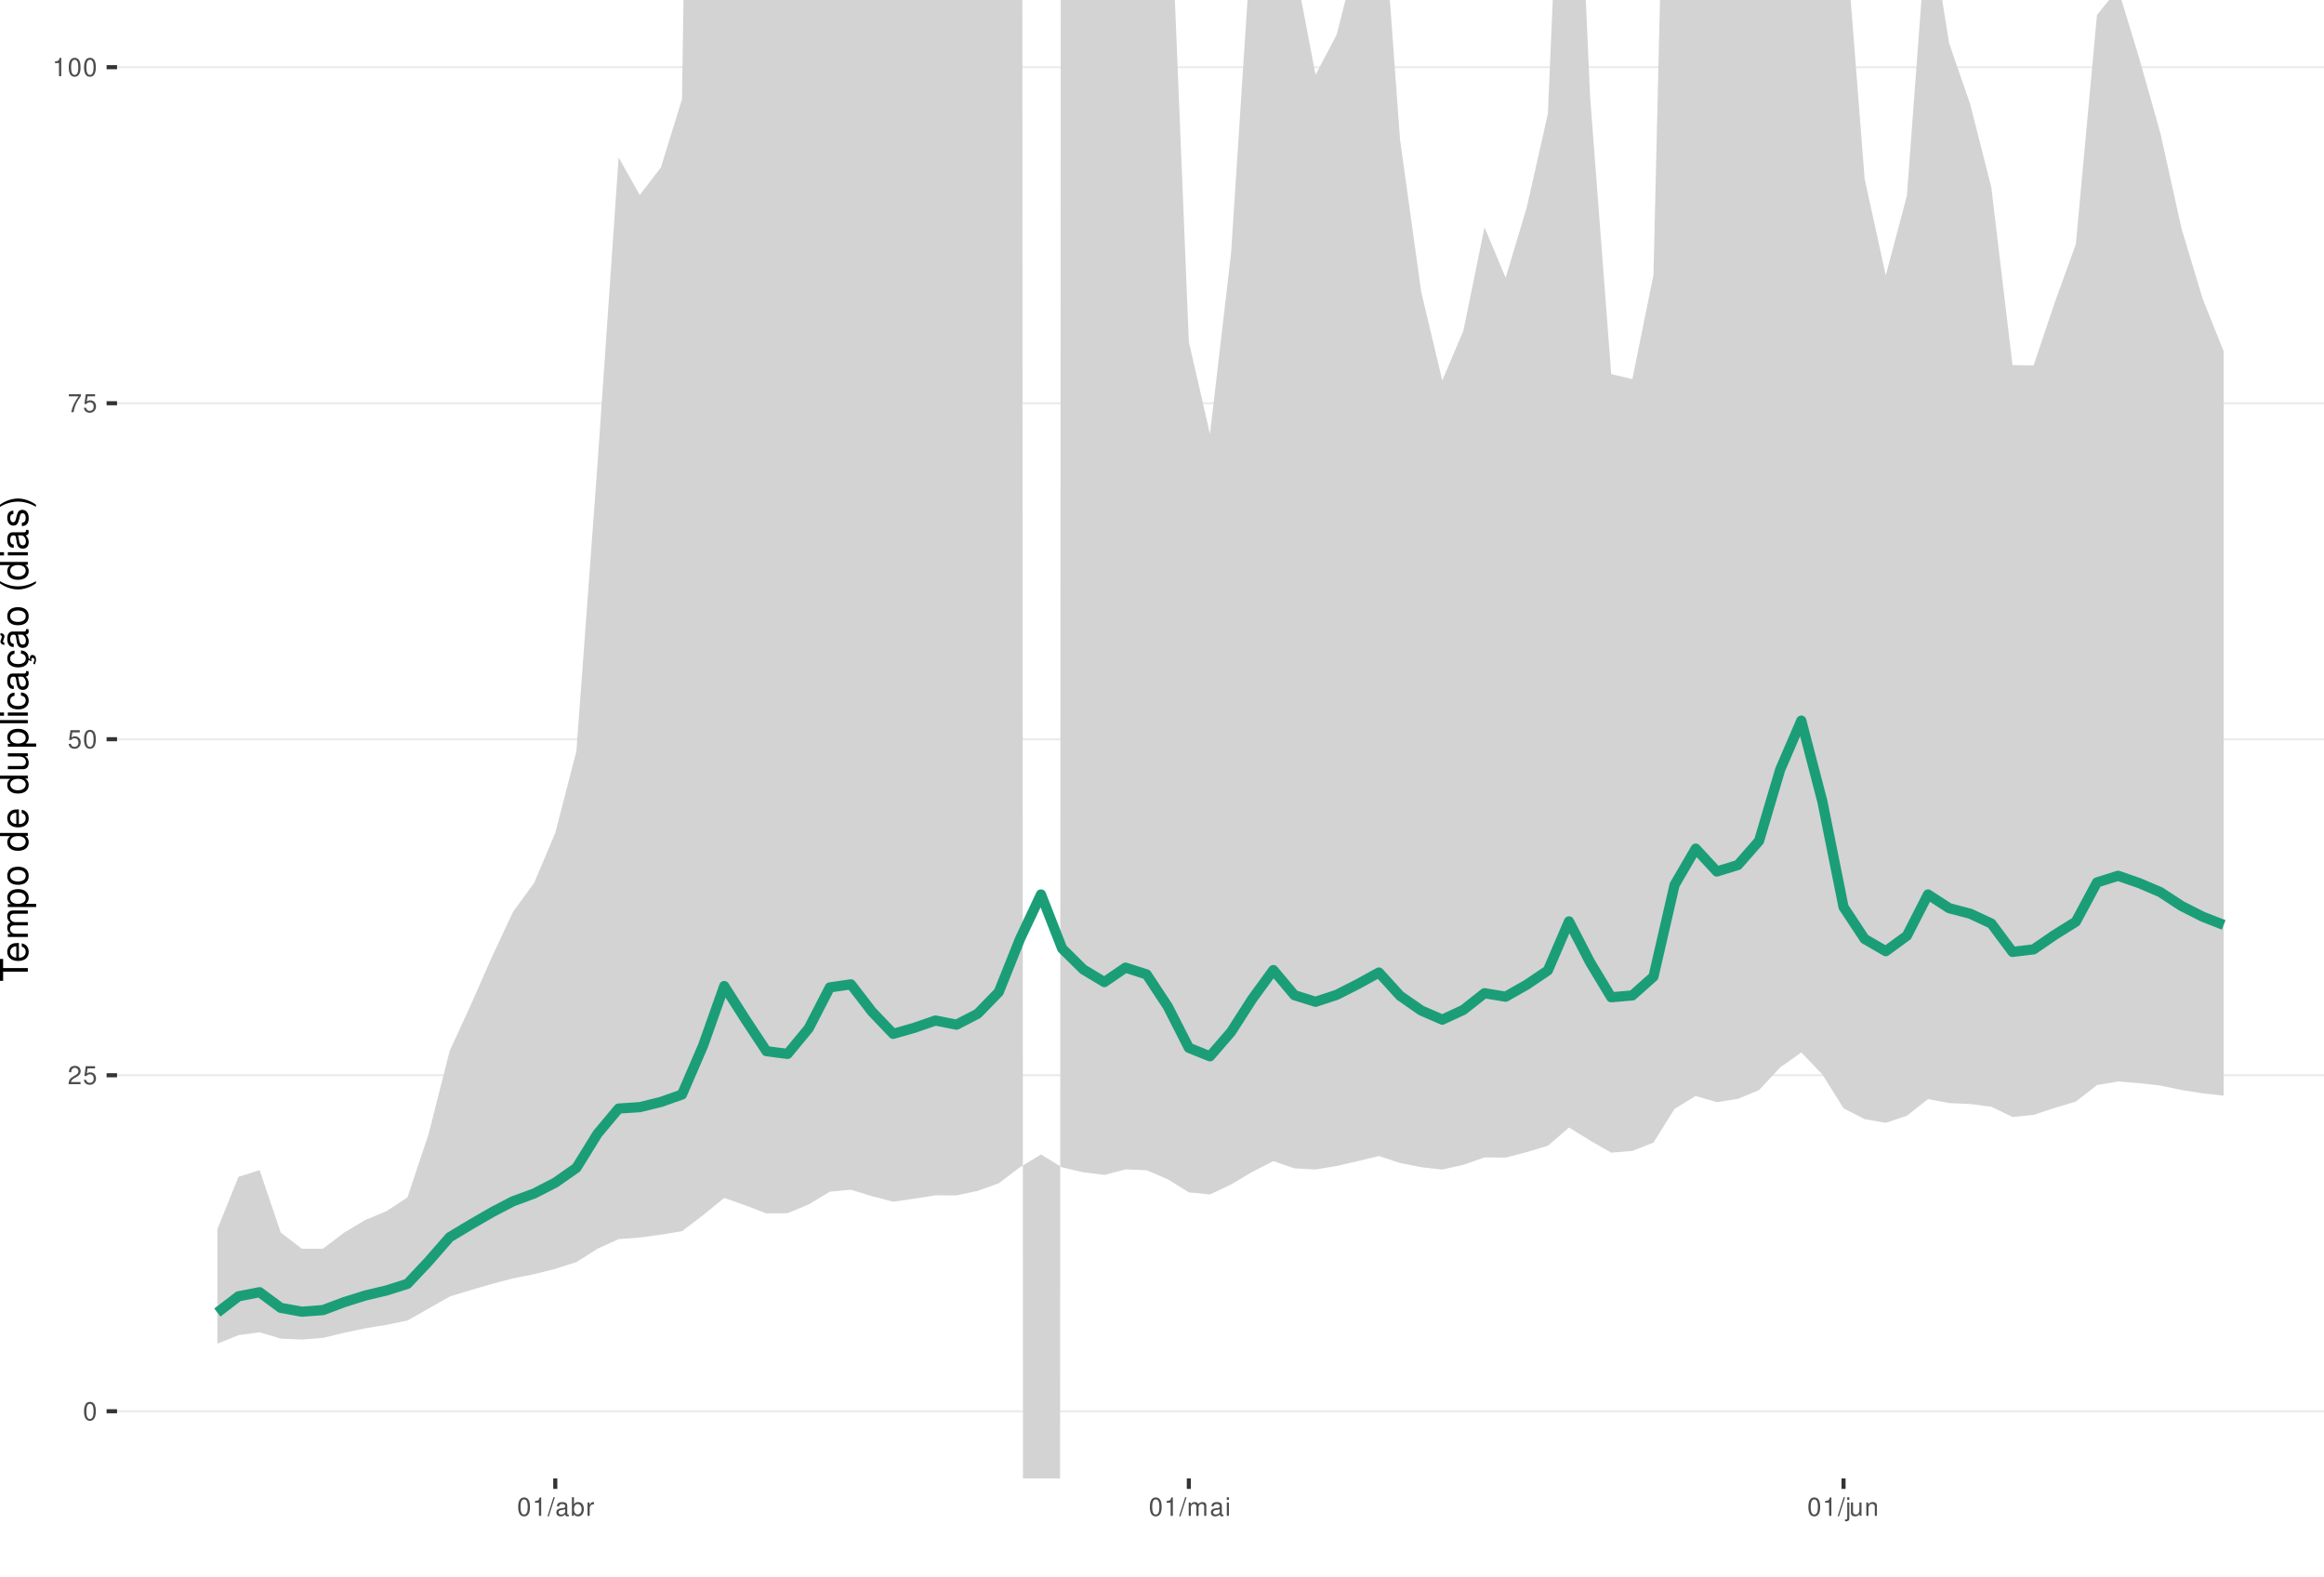
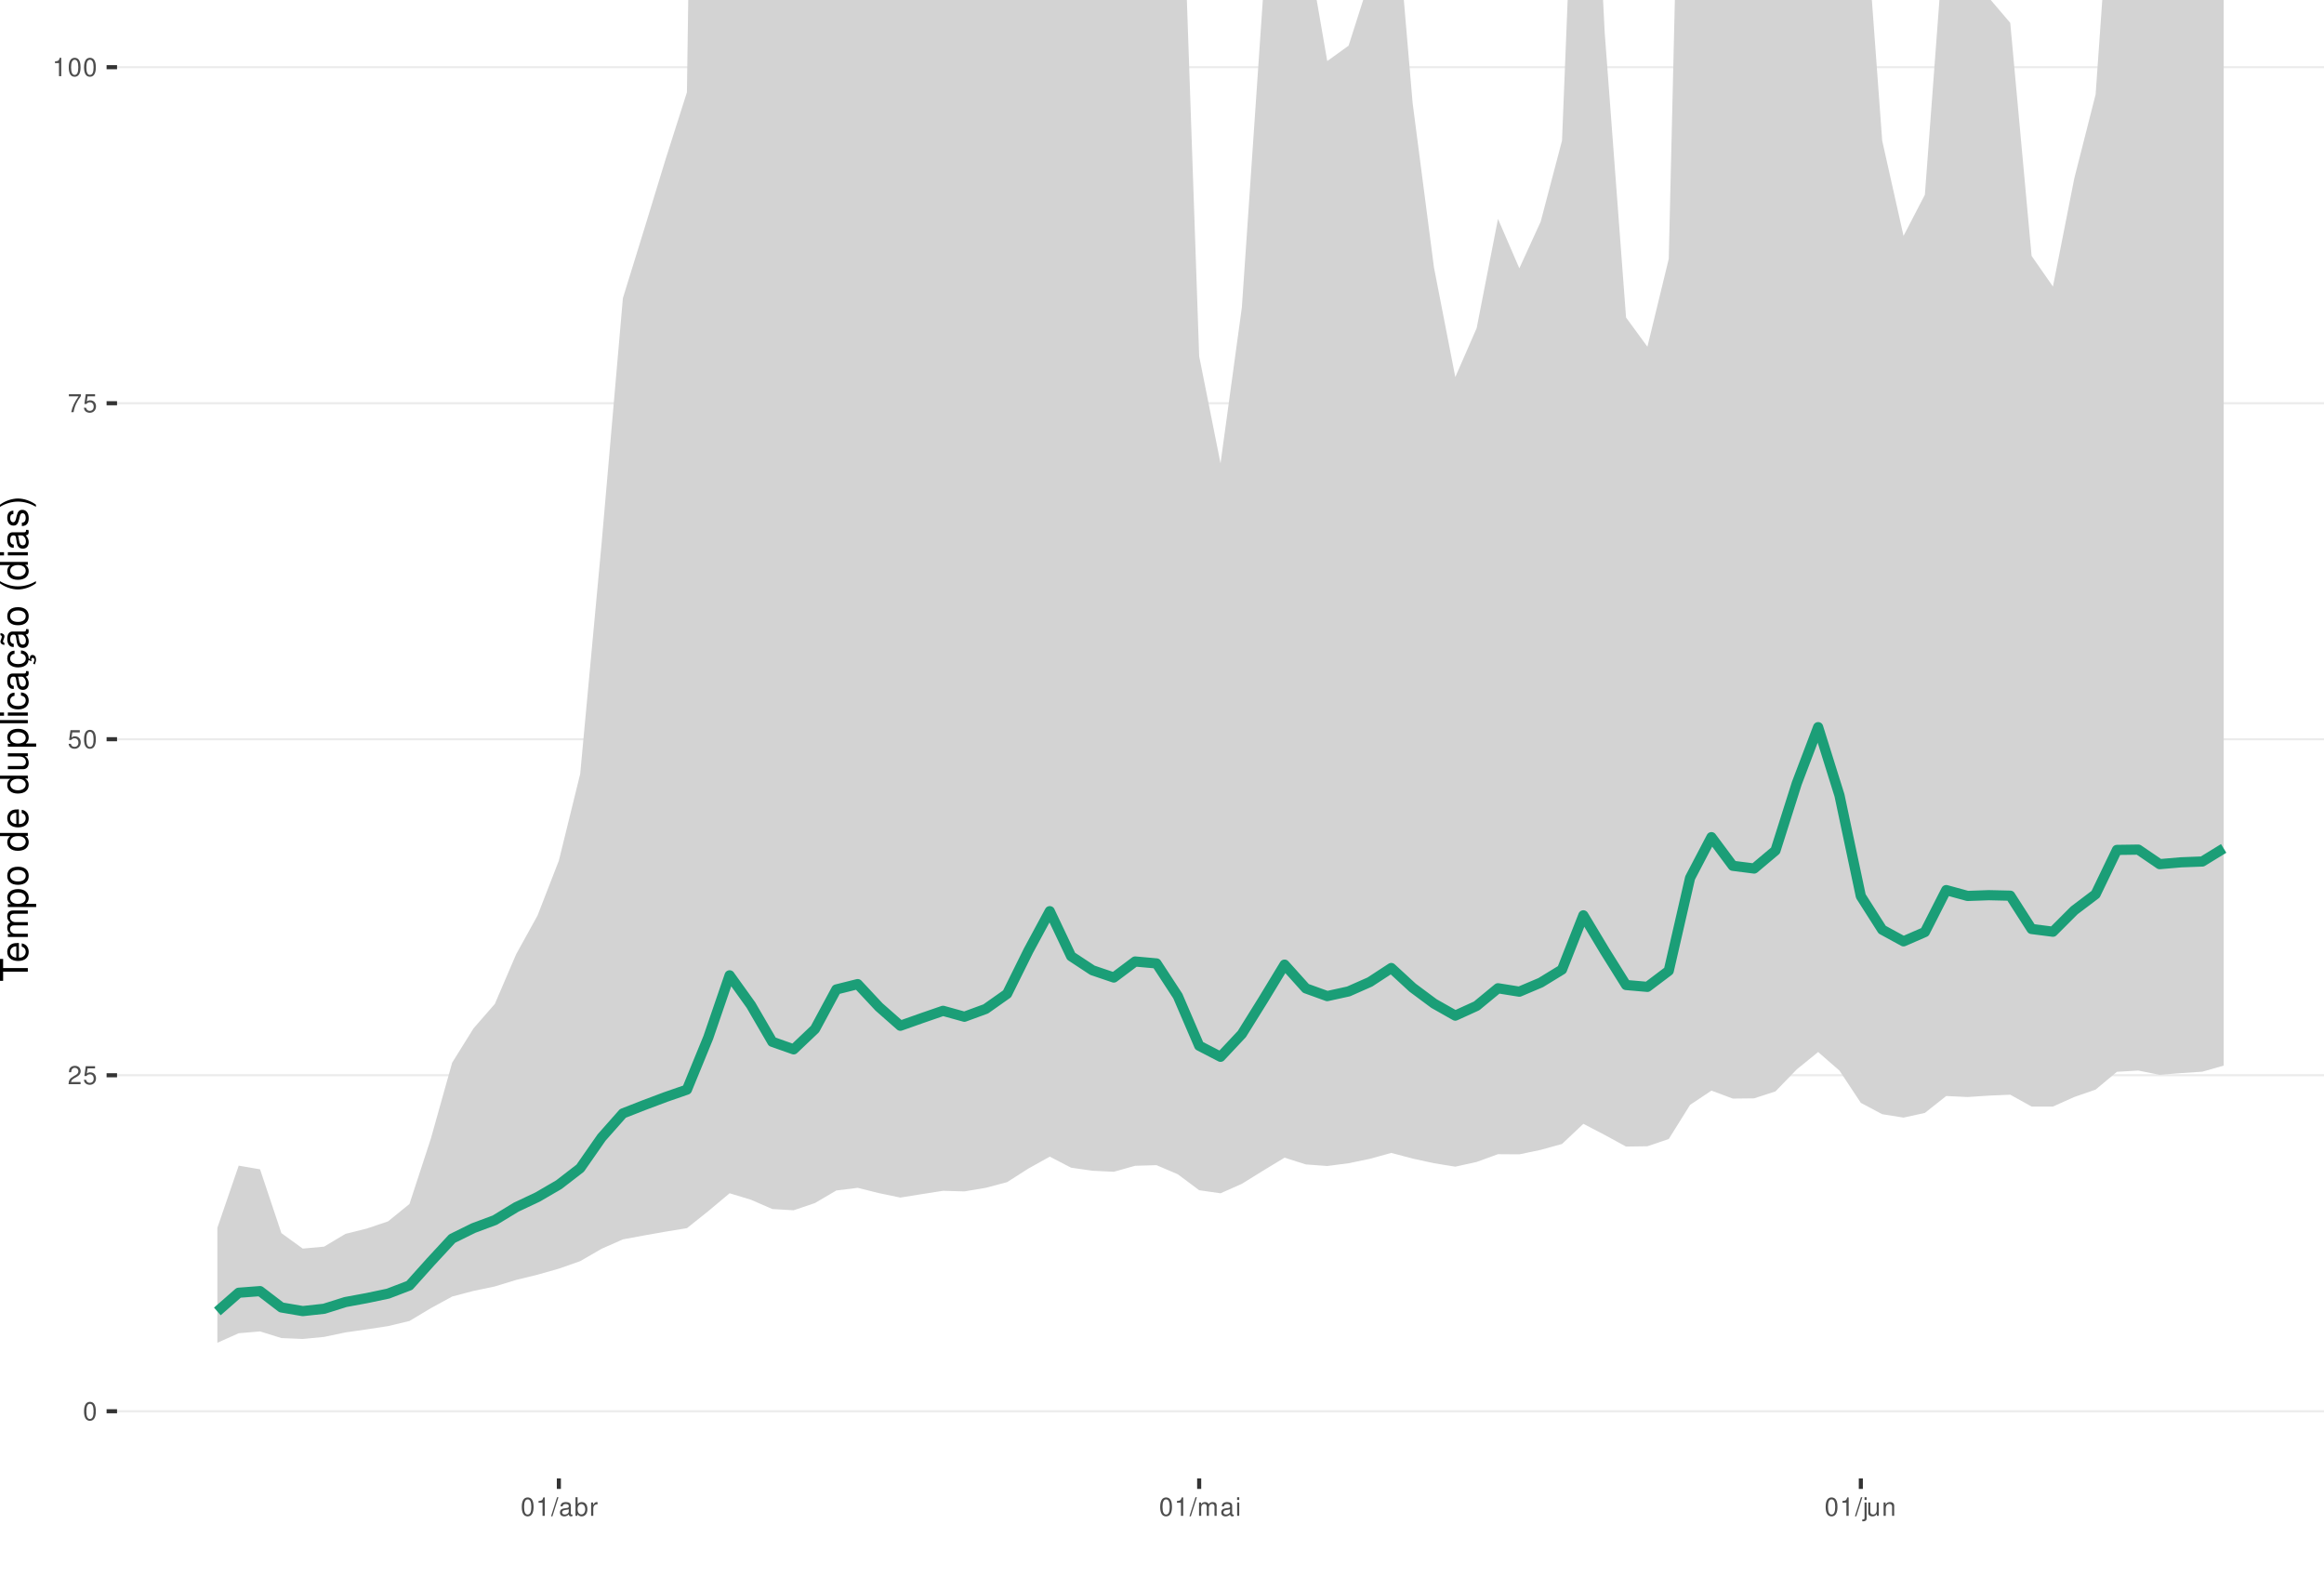
<svg xmlns="http://www.w3.org/2000/svg" xmlns:xlink="http://www.w3.org/1999/xlink" width="609pt" height="413pt" viewBox="0 0 609 413" version="1.1">
  <defs>
    <g>
      <symbol overflow="visible" id="glyph0-0">
        <path style="stroke:none;" d="" />
      </symbol>
      <symbol overflow="visible" id="glyph0-1">
        <path style="stroke:none;" d="M 1.828 -4.812 C 1.391 -4.812 0.984 -4.609 0.75 -4.281 C 0.438 -3.859 0.281 -3.219 0.281 -2.328 C 0.281 -0.703 0.812 0.156 1.828 0.156 C 2.828 0.156 3.375 -0.703 3.375 -2.297 C 3.375 -3.219 3.234 -3.844 2.922 -4.281 C 2.672 -4.625 2.281 -4.812 1.828 -4.812 Z M 1.828 -4.297 C 2.469 -4.297 2.781 -3.641 2.781 -2.344 C 2.781 -0.969 2.469 -0.328 1.812 -0.328 C 1.203 -0.328 0.891 -1 0.891 -2.328 C 0.891 -3.641 1.203 -4.297 1.828 -4.297 Z M 1.828 -4.297 " />
      </symbol>
      <symbol overflow="visible" id="glyph0-2">
        <path style="stroke:none;" d="M 3.375 -0.578 L 0.891 -0.578 C 0.938 -0.984 1.156 -1.234 1.734 -1.578 L 2.406 -1.953 C 3.062 -2.328 3.406 -2.812 3.406 -3.406 C 3.406 -3.812 3.234 -4.188 2.969 -4.438 C 2.688 -4.688 2.344 -4.812 1.891 -4.812 C 1.297 -4.812 0.844 -4.594 0.578 -4.188 C 0.422 -3.938 0.344 -3.641 0.328 -3.141 L 0.922 -3.141 C 0.938 -3.469 0.984 -3.672 1.062 -3.828 C 1.219 -4.125 1.516 -4.297 1.875 -4.297 C 2.406 -4.297 2.797 -3.906 2.797 -3.391 C 2.797 -3.016 2.578 -2.672 2.156 -2.438 L 1.547 -2.078 C 0.562 -1.516 0.281 -1.062 0.219 0 L 3.375 0 Z M 3.375 -0.578 " />
      </symbol>
      <symbol overflow="visible" id="glyph0-3">
        <path style="stroke:none;" d="M 3.172 -4.719 L 0.734 -4.719 L 0.375 -2.156 L 0.922 -2.156 C 1.188 -2.469 1.422 -2.594 1.797 -2.594 C 2.422 -2.594 2.812 -2.156 2.812 -1.453 C 2.812 -0.781 2.422 -0.359 1.781 -0.359 C 1.266 -0.359 0.953 -0.625 0.812 -1.156 L 0.234 -1.156 C 0.312 -0.766 0.375 -0.578 0.516 -0.406 C 0.781 -0.047 1.266 0.156 1.797 0.156 C 2.75 0.156 3.422 -0.547 3.422 -1.531 C 3.422 -2.469 2.797 -3.109 1.891 -3.109 C 1.562 -3.109 1.297 -3.016 1.016 -2.828 L 1.203 -4.141 L 3.172 -4.141 Z M 3.172 -4.719 " />
      </symbol>
      <symbol overflow="visible" id="glyph0-4">
        <path style="stroke:none;" d="M 3.469 -4.719 L 0.312 -4.719 L 0.312 -4.141 L 2.859 -4.141 C 1.734 -2.531 1.266 -1.547 0.922 0 L 1.547 0 C 1.797 -1.516 2.391 -2.812 3.469 -4.234 Z M 3.469 -4.719 " />
      </symbol>
      <symbol overflow="visible" id="glyph0-5">
        <path style="stroke:none;" d="M 1.719 -3.422 L 1.719 0 L 2.312 0 L 2.312 -4.812 L 1.922 -4.812 C 1.719 -4.078 1.578 -3.969 0.672 -3.859 L 0.672 -3.422 Z M 1.719 -3.422 " />
      </symbol>
      <symbol overflow="visible" id="glyph0-6">
        <path style="stroke:none;" d="M 1.531 -4.859 L -0.047 0.141 L 0.312 0.141 L 1.891 -4.859 Z M 1.531 -4.859 " />
      </symbol>
      <symbol overflow="visible" id="glyph0-7">
        <path style="stroke:none;" d="M 3.562 -0.328 C 3.5 -0.312 3.469 -0.312 3.438 -0.312 C 3.25 -0.312 3.141 -0.406 3.141 -0.578 L 3.141 -2.641 C 3.141 -3.25 2.688 -3.594 1.828 -3.594 C 1.312 -3.594 0.906 -3.438 0.672 -3.188 C 0.516 -3 0.453 -2.797 0.438 -2.453 L 0.984 -2.453 C 1.031 -2.875 1.297 -3.078 1.812 -3.078 C 2.312 -3.078 2.594 -2.891 2.594 -2.562 L 2.594 -2.406 C 2.578 -2.172 2.469 -2.078 2.016 -2.031 C 1.219 -1.922 1.109 -1.891 0.891 -1.812 C 0.484 -1.641 0.281 -1.328 0.281 -0.875 C 0.281 -0.25 0.719 0.156 1.422 0.156 C 1.859 0.156 2.219 0 2.609 -0.359 C 2.656 0 2.828 0.156 3.188 0.156 C 3.297 0.156 3.375 0.141 3.562 0.094 Z M 2.594 -1.094 C 2.594 -0.906 2.531 -0.797 2.375 -0.641 C 2.141 -0.438 1.875 -0.328 1.547 -0.328 C 1.109 -0.328 0.859 -0.547 0.859 -0.891 C 0.859 -1.266 1.094 -1.438 1.703 -1.531 C 2.297 -1.609 2.406 -1.641 2.594 -1.719 Z M 2.594 -1.094 " />
      </symbol>
      <symbol overflow="visible" id="glyph0-8">
        <path style="stroke:none;" d="M 0.359 -4.859 L 0.359 0 L 0.859 0 L 0.859 -0.453 C 1.125 -0.047 1.484 0.156 1.969 0.156 C 2.875 0.156 3.484 -0.594 3.484 -1.75 C 3.484 -2.891 2.922 -3.594 1.984 -3.594 C 1.516 -3.594 1.172 -3.406 0.906 -3.016 L 0.906 -4.859 Z M 1.891 -3.062 C 2.5 -3.062 2.906 -2.531 2.906 -1.703 C 2.906 -0.906 2.484 -0.359 1.891 -0.359 C 1.297 -0.359 0.906 -0.906 0.906 -1.719 C 0.906 -2.531 1.297 -3.062 1.891 -3.062 Z M 1.891 -3.062 " />
      </symbol>
      <symbol overflow="visible" id="glyph0-9">
        <path style="stroke:none;" d="M 0.453 -3.484 L 0.453 0 L 1.016 0 L 1.016 -1.812 C 1.031 -2.656 1.375 -3.016 2.141 -3 L 2.141 -3.562 C 2.047 -3.578 1.984 -3.594 1.922 -3.594 C 1.562 -3.594 1.297 -3.375 0.969 -2.859 L 0.969 -3.484 Z M 0.453 -3.484 " />
      </symbol>
      <symbol overflow="visible" id="glyph0-10">
        <path style="stroke:none;" d="M 0.469 -3.484 L 0.469 0 L 1.031 0 L 1.031 -2.188 C 1.031 -2.703 1.391 -3.109 1.844 -3.109 C 2.25 -3.109 2.484 -2.844 2.484 -2.406 L 2.484 0 L 3.047 0 L 3.047 -2.188 C 3.047 -2.703 3.422 -3.109 3.875 -3.109 C 4.266 -3.109 4.516 -2.844 4.516 -2.406 L 4.516 0 L 5.078 0 L 5.078 -2.609 C 5.078 -3.234 4.719 -3.594 4.062 -3.594 C 3.594 -3.594 3.312 -3.453 2.984 -3.062 C 2.781 -3.422 2.5 -3.594 2.047 -3.594 C 1.578 -3.594 1.266 -3.422 0.984 -3 L 0.984 -3.484 Z M 0.469 -3.484 " />
      </symbol>
      <symbol overflow="visible" id="glyph0-11">
        <path style="stroke:none;" d="M 1 -3.484 L 0.453 -3.484 L 0.453 0 L 1 0 Z M 1 -4.859 L 0.438 -4.859 L 0.438 -4.156 L 1 -4.156 Z M 1 -4.859 " />
      </symbol>
      <symbol overflow="visible" id="glyph0-12">
        <path style="stroke:none;" d="M 0.469 -3.484 L 0.469 0.5 C 0.469 0.859 0.359 0.969 0.016 0.969 C -0.031 0.969 -0.047 0.969 -0.125 0.953 L -0.125 1.438 C -0.047 1.438 -0.016 1.453 0.062 1.453 C 0.688 1.453 1.016 1.203 1.016 0.719 L 1.016 -3.484 Z M 1.016 -4.859 L 0.469 -4.859 L 0.469 -4.156 L 1.016 -4.156 Z M 1.016 -4.859 " />
      </symbol>
      <symbol overflow="visible" id="glyph0-13">
        <path style="stroke:none;" d="M 3.203 0 L 3.203 -3.484 L 2.656 -3.484 L 2.656 -1.516 C 2.656 -0.797 2.281 -0.328 1.703 -0.328 C 1.266 -0.328 0.984 -0.594 0.984 -1.016 L 0.984 -3.484 L 0.438 -3.484 L 0.438 -0.797 C 0.438 -0.219 0.859 0.156 1.547 0.156 C 2.062 0.156 2.391 -0.031 2.703 -0.484 L 2.703 0 Z M 3.203 0 " />
      </symbol>
      <symbol overflow="visible" id="glyph0-14">
        <path style="stroke:none;" d="M 0.469 -3.484 L 0.469 0 L 1.031 0 L 1.031 -1.922 C 1.031 -2.641 1.391 -3.109 1.969 -3.109 C 2.406 -3.109 2.688 -2.828 2.688 -2.422 L 2.688 0 L 3.234 0 L 3.234 -2.641 C 3.234 -3.219 2.812 -3.594 2.141 -3.594 C 1.625 -3.594 1.281 -3.391 0.984 -2.906 L 0.984 -3.484 Z M 0.469 -3.484 " />
      </symbol>
      <symbol overflow="visible" id="glyph1-0">
        <path style="stroke:none;" d="" />
      </symbol>
      <symbol overflow="visible" id="glyph1-1">
        <path style="stroke:none;" d="M -6.469 -3.547 L -6.469 -5.938 L -7.297 -5.938 L -7.297 -0.203 L -6.469 -0.203 L -6.469 -2.609 L 0 -2.609 L 0 -3.547 Z M -6.469 -3.547 " />
      </symbol>
      <symbol overflow="visible" id="glyph1-2">
        <path style="stroke:none;" d="M -2.344 -5.125 C -3.141 -5.125 -3.625 -5.062 -4.016 -4.922 C -4.875 -4.578 -5.391 -3.781 -5.391 -2.797 C -5.391 -1.344 -4.281 -0.406 -2.547 -0.406 C -0.812 -0.406 0.234 -1.297 0.234 -2.781 C 0.234 -3.984 -0.453 -4.812 -1.594 -5.016 L -1.594 -4.188 C -0.906 -3.953 -0.547 -3.484 -0.547 -2.812 C -0.547 -2.281 -0.781 -1.828 -1.219 -1.547 C -1.516 -1.344 -1.812 -1.281 -2.344 -1.266 Z M -3.016 -1.297 C -3.984 -1.359 -4.625 -1.953 -4.625 -2.797 C -4.625 -3.641 -3.953 -4.234 -3.016 -4.234 Z M -3.016 -1.297 " />
      </symbol>
      <symbol overflow="visible" id="glyph1-3">
        <path style="stroke:none;" d="M -5.234 -0.703 L 0 -0.703 L 0 -1.547 L -3.297 -1.547 C -4.047 -1.547 -4.656 -2.094 -4.656 -2.766 C -4.656 -3.391 -4.281 -3.734 -3.609 -3.734 L 0 -3.734 L 0 -4.578 L -3.297 -4.578 C -4.047 -4.578 -4.656 -5.125 -4.656 -5.812 C -4.656 -6.422 -4.266 -6.781 -3.609 -6.781 L 0 -6.781 L 0 -7.625 L -3.938 -7.625 C -4.875 -7.625 -5.391 -7.078 -5.391 -6.094 C -5.391 -5.406 -5.188 -4.984 -4.594 -4.484 C -5.156 -4.188 -5.391 -3.766 -5.391 -3.078 C -5.391 -2.375 -5.125 -1.906 -4.5 -1.469 L -5.234 -1.469 Z M -5.234 -0.703 " />
      </symbol>
      <symbol overflow="visible" id="glyph1-4">
        <path style="stroke:none;" d="M 2.188 -0.547 L 2.188 -1.375 L -0.547 -1.375 C -0.016 -1.812 0.234 -2.312 0.234 -2.984 C 0.234 -4.344 -0.859 -5.234 -2.531 -5.234 C -4.297 -5.234 -5.391 -4.375 -5.391 -2.984 C -5.391 -2.266 -5.062 -1.703 -4.453 -1.312 L -5.234 -1.312 L -5.234 -0.547 Z M -4.609 -2.844 C -4.609 -3.766 -3.797 -4.359 -2.547 -4.359 C -1.359 -4.359 -0.547 -3.75 -0.547 -2.844 C -0.547 -1.953 -1.344 -1.375 -2.578 -1.375 C -3.812 -1.375 -4.609 -1.953 -4.609 -2.844 Z M -4.609 -2.844 " />
      </symbol>
      <symbol overflow="visible" id="glyph1-5">
        <path style="stroke:none;" d="M -5.391 -2.719 C -5.391 -1.234 -4.344 -0.359 -2.578 -0.359 C -0.812 -0.359 0.234 -1.234 0.234 -2.734 C 0.234 -4.203 -0.812 -5.094 -2.547 -5.094 C -4.359 -5.094 -5.391 -4.234 -5.391 -2.719 Z M -4.625 -2.734 C -4.625 -3.672 -3.844 -4.234 -2.547 -4.234 C -1.312 -4.234 -0.547 -3.656 -0.547 -2.734 C -0.547 -1.797 -1.312 -1.234 -2.578 -1.234 C -3.844 -1.234 -4.625 -1.797 -4.625 -2.734 Z M -4.625 -2.734 " />
      </symbol>
      <symbol overflow="visible" id="glyph1-6">
        <path style="stroke:none;" d="" />
      </symbol>
      <symbol overflow="visible" id="glyph1-7">
        <path style="stroke:none;" d="M -7.297 -4.953 L -7.297 -4.125 L -4.578 -4.125 C -5.109 -3.766 -5.391 -3.203 -5.391 -2.516 C -5.391 -1.156 -4.297 -0.266 -2.625 -0.266 C -0.859 -0.266 0.234 -1.125 0.234 -2.547 C 0.234 -3.266 -0.047 -3.766 -0.688 -4.203 L 0 -4.203 L 0 -4.953 Z M -4.609 -2.656 C -4.609 -3.547 -3.812 -4.125 -2.562 -4.125 C -1.344 -4.125 -0.547 -3.547 -0.547 -2.656 C -0.547 -1.734 -1.359 -1.125 -2.578 -1.125 C -3.797 -1.125 -4.609 -1.734 -4.609 -2.656 Z M -4.609 -2.656 " />
      </symbol>
      <symbol overflow="visible" id="glyph1-8">
        <path style="stroke:none;" d="M 0 -4.812 L -5.234 -4.812 L -5.234 -3.984 L -2.266 -3.984 C -1.203 -3.984 -0.5 -3.438 -0.5 -2.562 C -0.5 -1.906 -0.906 -1.484 -1.531 -1.484 L -5.234 -1.484 L -5.234 -0.656 L -1.203 -0.656 C -0.328 -0.656 0.234 -1.297 0.234 -2.312 C 0.234 -3.094 -0.047 -3.578 -0.734 -4.062 L 0 -4.062 Z M 0 -4.812 " />
      </symbol>
      <symbol overflow="visible" id="glyph1-9">
        <path style="stroke:none;" d="M -7.297 -1.516 L -7.297 -0.688 L 0 -0.688 L 0 -1.516 Z M -7.297 -1.516 " />
      </symbol>
      <symbol overflow="visible" id="glyph1-10">
        <path style="stroke:none;" d="M -5.234 -1.5 L -5.234 -0.672 L 0 -0.672 L 0 -1.5 Z M -7.297 -1.5 L -7.297 -0.656 L -6.234 -0.656 L -6.234 -1.5 Z M -7.297 -1.5 " />
      </symbol>
      <symbol overflow="visible" id="glyph1-11">
        <path style="stroke:none;" d="M -3.484 -4.703 C -3.984 -4.672 -4.312 -4.562 -4.609 -4.359 C -5.094 -4 -5.391 -3.375 -5.391 -2.641 C -5.391 -1.219 -4.266 -0.312 -2.531 -0.312 C -0.844 -0.312 0.234 -1.203 0.234 -2.625 C 0.234 -3.875 -0.516 -4.672 -1.797 -4.766 L -1.797 -3.938 C -0.953 -3.797 -0.547 -3.359 -0.547 -2.656 C -0.547 -1.734 -1.297 -1.188 -2.531 -1.188 C -3.844 -1.188 -4.625 -1.719 -4.625 -2.625 C -4.625 -3.328 -4.203 -3.766 -3.484 -3.875 Z M -3.484 -4.703 " />
      </symbol>
      <symbol overflow="visible" id="glyph1-12">
        <path style="stroke:none;" d="M -0.484 -5.344 C -0.469 -5.266 -0.469 -5.219 -0.469 -5.172 C -0.469 -4.875 -0.625 -4.719 -0.875 -4.719 L -3.953 -4.719 C -4.891 -4.719 -5.391 -4.047 -5.391 -2.75 C -5.391 -1.984 -5.172 -1.375 -4.781 -1.016 C -4.516 -0.766 -4.203 -0.672 -3.688 -0.656 L -3.688 -1.484 C -4.328 -1.562 -4.625 -1.938 -4.625 -2.719 C -4.625 -3.484 -4.344 -3.891 -3.844 -3.891 L -3.625 -3.891 C -3.266 -3.875 -3.125 -3.703 -3.047 -3.016 C -2.891 -1.844 -2.844 -1.656 -2.719 -1.344 C -2.453 -0.734 -2 -0.422 -1.312 -0.422 C -0.375 -0.422 0.234 -1.078 0.234 -2.141 C 0.234 -2.797 0 -3.328 -0.547 -3.922 C 0 -3.984 0.234 -4.234 0.234 -4.781 C 0.234 -4.953 0.203 -5.062 0.141 -5.344 Z M -1.656 -3.891 C -1.375 -3.891 -1.203 -3.812 -0.969 -3.562 C -0.656 -3.219 -0.5 -2.812 -0.5 -2.312 C -0.5 -1.672 -0.812 -1.297 -1.344 -1.297 C -1.891 -1.297 -2.172 -1.656 -2.297 -2.547 C -2.422 -3.438 -2.453 -3.609 -2.594 -3.891 Z M -1.656 -3.891 " />
      </symbol>
      <symbol overflow="visible" id="glyph1-13">
        <path style="stroke:none;" d="M 0.234 -2.641 C 0.234 -3.875 -0.547 -4.703 -1.797 -4.766 L -1.797 -3.938 C -0.953 -3.797 -0.531 -3.359 -0.531 -2.656 C -0.531 -1.734 -1.281 -1.188 -2.516 -1.188 C -3.844 -1.188 -4.625 -1.719 -4.625 -2.625 C -4.625 -3.328 -4.203 -3.766 -3.484 -3.875 L -3.484 -4.703 C -3.984 -4.672 -4.312 -4.562 -4.609 -4.359 C -5.094 -4 -5.391 -3.375 -5.391 -2.641 C -5.391 -1.219 -4.266 -0.312 -2.531 -0.312 C -1.469 -0.312 -0.625 -0.672 -0.156 -1.312 C 0.047 -1.594 0.125 -1.812 0.203 -2.25 L 0.922 -1.938 L 0.984 -2.062 C 0.938 -2.188 0.906 -2.25 0.906 -2.375 C 0.906 -2.656 1.047 -2.828 1.281 -2.828 C 1.547 -2.828 1.734 -2.594 1.734 -2.297 C 1.734 -2.031 1.672 -1.844 1.438 -1.406 L 1.406 -1.312 L 1.812 -1.094 C 2.078 -1.75 2.141 -1.953 2.141 -2.344 C 2.141 -3.109 1.781 -3.578 1.203 -3.578 C 0.781 -3.578 0.547 -3.297 0.547 -2.797 C 0.547 -2.703 0.547 -2.641 0.562 -2.516 Z M 0.234 -2.641 " />
      </symbol>
      <symbol overflow="visible" id="glyph1-14">
        <path style="stroke:none;" d="M -0.484 -5.344 C -0.469 -5.266 -0.469 -5.219 -0.469 -5.172 C -0.469 -4.875 -0.625 -4.719 -0.875 -4.719 L -3.953 -4.719 C -4.891 -4.719 -5.391 -4.047 -5.391 -2.75 C -5.391 -1.984 -5.172 -1.375 -4.781 -1.016 C -4.516 -0.766 -4.203 -0.672 -3.688 -0.656 L -3.688 -1.484 C -4.328 -1.562 -4.625 -1.938 -4.625 -2.719 C -4.625 -3.484 -4.344 -3.891 -3.844 -3.891 L -3.625 -3.891 C -3.266 -3.875 -3.125 -3.703 -3.047 -3.016 C -2.891 -1.844 -2.844 -1.656 -2.719 -1.344 C -2.453 -0.734 -2 -0.422 -1.312 -0.422 C -0.375 -0.422 0.234 -1.078 0.234 -2.141 C 0.234 -2.797 0 -3.328 -0.547 -3.922 C 0 -3.984 0.234 -4.234 0.234 -4.781 C 0.234 -4.953 0.203 -5.062 0.141 -5.344 Z M -1.656 -3.891 C -1.375 -3.891 -1.203 -3.812 -0.969 -3.562 C -0.656 -3.219 -0.5 -2.812 -0.5 -2.312 C -0.5 -1.672 -0.812 -1.297 -1.344 -1.297 C -1.891 -1.297 -2.172 -1.656 -2.297 -2.547 C -2.422 -3.438 -2.453 -3.609 -2.594 -3.891 Z M -7.172 -3.75 C -6.922 -3.672 -6.812 -3.547 -6.812 -3.375 C -6.812 -3.25 -6.875 -2.984 -6.984 -2.734 C -7.156 -2.312 -7.172 -2.25 -7.172 -2.047 C -7.172 -1.594 -6.797 -1.297 -6.141 -1.188 L -6.141 -1.766 C -6.375 -1.812 -6.5 -1.938 -6.5 -2.094 C -6.5 -2.203 -6.469 -2.344 -6.375 -2.578 C -6.156 -3.156 -6.125 -3.234 -6.125 -3.438 C -6.125 -3.922 -6.484 -4.219 -7.172 -4.312 Z M -7.172 -3.75 " />
      </symbol>
      <symbol overflow="visible" id="glyph1-15">
        <path style="stroke:none;" d="M -7.297 -2.359 C -5.984 -1.359 -4.156 -0.734 -2.594 -0.734 C -1.016 -0.734 0.812 -1.359 2.125 -2.359 L 2.125 -2.906 C 0.688 -2.031 -0.984 -1.547 -2.594 -1.547 C -4.188 -1.547 -5.875 -2.031 -7.297 -2.906 Z M -7.297 -2.359 " />
      </symbol>
      <symbol overflow="visible" id="glyph1-16">
        <path style="stroke:none;" d="M -3.781 -4.375 C -4.812 -4.375 -5.391 -3.688 -5.391 -2.484 C -5.391 -1.266 -4.766 -0.469 -3.797 -0.469 C -2.969 -0.469 -2.578 -0.891 -2.281 -2.125 L -2.094 -2.906 C -1.953 -3.484 -1.734 -3.719 -1.375 -3.719 C -0.875 -3.719 -0.547 -3.234 -0.547 -2.5 C -0.547 -2.047 -0.672 -1.672 -0.891 -1.453 C -1.047 -1.328 -1.188 -1.266 -1.562 -1.219 L -1.562 -0.344 C -0.344 -0.375 0.234 -1.062 0.234 -2.438 C 0.234 -3.75 -0.422 -4.594 -1.438 -4.594 C -2.203 -4.594 -2.641 -4.156 -2.891 -3.109 L -3.078 -2.312 C -3.234 -1.625 -3.453 -1.344 -3.828 -1.344 C -4.312 -1.344 -4.625 -1.766 -4.625 -2.453 C -4.625 -3.125 -4.328 -3.484 -3.781 -3.5 Z M -3.781 -4.375 " />
      </symbol>
      <symbol overflow="visible" id="glyph1-17">
        <path style="stroke:none;" d="M 2.125 -0.938 C 0.812 -1.938 -1.016 -2.562 -2.578 -2.562 C -4.156 -2.562 -5.984 -1.938 -7.297 -0.938 L -7.297 -0.375 C -5.859 -1.266 -4.188 -1.75 -2.578 -1.75 C -0.984 -1.75 0.703 -1.266 2.125 -0.375 Z M 2.125 -0.938 " />
      </symbol>
    </g>
    <clipPath id="clip1">
      <path d="M 30.672 0 L 609 0 L 609 387.328 L 30.672 387.328 Z M 30.672 0 " />
    </clipPath>
    <clipPath id="clip2">
      <path d="M 30.672 369 L 609 369 L 609 370 L 30.672 370 Z M 30.672 369 " />
    </clipPath>
    <clipPath id="clip3">
      <path d="M 30.672 281 L 609 281 L 609 282 L 30.672 282 Z M 30.672 281 " />
    </clipPath>
    <clipPath id="clip4">
      <path d="M 30.672 193 L 609 193 L 609 194 L 30.672 194 Z M 30.672 193 " />
    </clipPath>
    <clipPath id="clip5">
      <path d="M 30.672 105 L 609 105 L 609 106 L 30.672 106 Z M 30.672 105 " />
    </clipPath>
    <clipPath id="clip6">
      <path d="M 30.672 17 L 609 17 L 609 18 L 30.672 18 Z M 30.672 17 " />
-     </clipPath>
-     <clipPath id="clip7">
-       <path d="M 56 0 L 583 0 L 583 387.328 L 56 387.328 Z M 56 0 " />
    </clipPath>
  </defs>
  <g id="surface36">
    <rect x="0" y="0" width="609" height="413" style="fill:rgb(100%,100%,100%);fill-opacity:1;stroke:none;" />
    <rect x="0" y="0" width="609" height="413" style="fill:rgb(100%,100%,100%);fill-opacity:1;stroke:none;" />
    <path style="fill:none;stroke-width:1.067;stroke-linecap:round;stroke-linejoin:round;stroke:rgb(100%,100%,100%);stroke-opacity:1;stroke-miterlimit:10;" d="M 0 413 L 609 413 L 609 0 L 0 0 Z M 0 413 " />
    <g clip-path="url(#clip1)" clip-rule="nonzero">
      <path style=" stroke:none;fill-rule:nonzero;fill:rgb(100%,100%,100%);fill-opacity:1;" d="M 30.672 387.328 L 609 387.328 L 609 0 L 30.672 0 Z M 30.672 387.328 " />
    </g>
    <g clip-path="url(#clip2)" clip-rule="nonzero">
      <path style="fill:none;stroke-width:0.533;stroke-linecap:butt;stroke-linejoin:round;stroke:rgb(92.157%,92.157%,92.157%);stroke-opacity:1;stroke-miterlimit:10;" d="M 30.672 369.723 L 609 369.723 " />
    </g>
    <g clip-path="url(#clip3)" clip-rule="nonzero">
      <path style="fill:none;stroke-width:0.533;stroke-linecap:butt;stroke-linejoin:round;stroke:rgb(92.157%,92.157%,92.157%);stroke-opacity:1;stroke-miterlimit:10;" d="M 30.672 281.695 L 609 281.695 " />
    </g>
    <g clip-path="url(#clip4)" clip-rule="nonzero">
      <path style="fill:none;stroke-width:0.533;stroke-linecap:butt;stroke-linejoin:round;stroke:rgb(92.157%,92.157%,92.157%);stroke-opacity:1;stroke-miterlimit:10;" d="M 30.672 193.664 L 609 193.664 " />
    </g>
    <g clip-path="url(#clip5)" clip-rule="nonzero">
      <path style="fill:none;stroke-width:0.533;stroke-linecap:butt;stroke-linejoin:round;stroke:rgb(92.157%,92.157%,92.157%);stroke-opacity:1;stroke-miterlimit:10;" d="M 30.672 105.637 L 609 105.637 " />
    </g>
    <g clip-path="url(#clip6)" clip-rule="nonzero">
      <path style="fill:none;stroke-width:0.533;stroke-linecap:butt;stroke-linejoin:round;stroke:rgb(92.157%,92.157%,92.157%);stroke-opacity:1;stroke-miterlimit:10;" d="M 30.672 17.605 L 609 17.605 " />
    </g>
-     <g clip-path="url(#clip7)" clip-rule="nonzero">
-       <path style=" stroke:none;fill-rule:nonzero;fill:rgb(82.745%,82.745%,82.745%);fill-opacity:1;" d="M 56.957 322.02 L 62.492 308.312 L 68.027 306.539 L 73.562 322.898 L 79.098 327.152 L 84.629 327.145 L 90.164 322.934 L 95.699 319.617 L 101.234 317.324 L 106.766 313.723 L 112.301 297.145 L 117.836 275.336 L 123.371 263.266 L 128.902 250.715 L 134.438 238.887 L 139.973 231.293 L 145.508 218.207 L 151.043 196.789 L 156.574 121.625 L 162.109 41.258 L 167.645 51.078 L 173.18 43.887 L 178.711 26.004 L 179.113 0 L 267.906 0 L 268.082 413 L 277.777 413 L 277.965 0 L 307.875 0 L 311.535 89.574 L 317.07 113.684 L 322.602 66.332 L 326.906 0 L 341 0 L 344.738 19.613 L 350.273 9.07 L 352.574 0 L 364.211 0 L 366.875 36.543 L 372.41 76.371 L 377.945 99.676 L 383.48 86.637 L 389.016 59.543 L 394.547 72.77 L 400.082 54.348 L 405.617 29.816 L 406.895 0 L 415.559 0 L 416.684 25.285 L 422.219 98.016 L 427.754 99.324 L 433.289 72.02 L 434.996 0 L 484.969 0 L 488.629 46.855 L 494.164 72.145 L 499.699 51.258 L 503.504 0 L 508.953 0 L 510.766 11.336 L 516.301 27.352 L 521.836 49.156 L 527.371 95.641 L 532.902 95.73 L 538.438 79.266 L 543.973 63.969 L 549.508 3.902 L 552.676 0 L 555.93 0 L 560.574 15.242 L 566.109 34.812 L 571.645 59.781 L 577.18 78.207 L 582.711 92.055 L 582.711 287.051 L 577.18 286.426 L 571.645 285.559 L 566.109 284.398 L 560.574 283.766 L 555.043 283.32 L 549.508 284.273 L 543.973 288.586 L 538.438 290.254 L 532.902 292.078 L 527.371 292.637 L 521.836 289.949 L 516.301 289.234 L 510.766 288.984 L 505.234 287.945 L 499.699 292.301 L 494.164 294.16 L 488.629 293.199 L 483.098 290.363 L 477.562 281.508 L 472.027 275.727 L 466.492 279.641 L 460.957 285.578 L 455.426 287.887 L 449.891 288.738 L 444.355 287.133 L 438.82 290.496 L 433.289 299.34 L 427.754 301.52 L 422.219 301.977 L 416.684 298.809 L 411.152 295.387 L 405.617 300.176 L 400.082 301.824 L 394.547 303.273 L 389.016 303.227 L 383.48 305.164 L 377.945 306.41 L 372.41 305.785 L 366.875 304.68 L 361.344 302.867 L 355.809 304.191 L 350.273 305.465 L 344.738 306.395 L 339.207 306.082 L 333.672 304.195 L 328.137 307.023 L 322.602 310.309 L 317.07 312.922 L 311.535 312.375 L 306 308.941 L 300.465 306.582 L 294.93 306.363 L 289.398 307.809 L 283.863 307.113 L 278.328 305.836 L 272.793 302.449 L 267.262 305.805 L 261.727 309.988 L 256.191 311.988 L 250.656 313.176 L 245.125 313.156 L 239.59 314.031 L 234.055 314.816 L 228.52 313.391 L 222.984 311.684 L 217.453 312.207 L 211.918 315.543 L 206.383 317.84 L 200.848 317.895 L 195.316 315.781 L 189.781 313.828 L 184.246 318.348 L 178.711 322.551 L 173.18 323.469 L 167.645 324.211 L 162.109 324.637 L 156.574 327.148 L 151.043 330.645 L 145.508 332.41 L 139.973 333.809 L 134.438 334.91 L 128.902 336.367 L 123.371 337.973 L 117.836 339.676 L 112.301 342.82 L 106.766 345.957 L 101.234 347.082 L 95.699 348.004 L 90.164 349.168 L 84.629 350.5 L 79.098 350.938 L 73.562 350.684 L 68.027 349.039 L 62.492 349.797 L 56.957 352.004 Z M 56.957 322.02 " />
-     </g>
-     <path style="fill:none;stroke-width:2.667;stroke-linecap:butt;stroke-linejoin:round;stroke:rgb(10.588%,61.961%,46.667%);stroke-opacity:1;stroke-miterlimit:10;" d="M 56.957 343.863 L 62.492 339.613 L 68.027 338.535 L 73.562 342.637 L 79.098 343.641 L 84.629 343.223 L 90.164 341.148 L 95.699 339.406 L 101.234 338.09 L 106.766 336.34 L 112.301 330.457 L 117.836 324.125 L 123.371 320.797 L 128.902 317.598 L 134.438 314.711 L 139.973 312.676 L 145.508 309.828 L 151.043 305.957 L 156.574 297.027 L 162.109 290.418 L 167.645 290.055 L 173.18 288.695 L 178.711 286.75 L 184.246 273.934 L 189.781 258.324 L 195.316 267.016 L 200.848 275.391 L 206.383 276.105 L 211.918 269.41 L 217.453 258.684 L 222.984 257.879 L 228.52 265.059 L 234.055 270.855 L 239.59 269.273 L 245.125 267.359 L 250.656 268.445 L 256.191 265.586 L 261.727 259.895 L 267.262 246.066 L 272.793 234.332 L 278.328 248.492 L 283.863 253.961 L 289.398 257.289 L 294.93 253.5 L 300.465 255.273 L 306 263.652 L 311.535 274.508 L 317.07 276.734 L 322.602 270.344 L 328.137 261.727 L 333.672 254.141 L 339.207 260.723 L 344.738 262.453 L 350.273 260.629 L 355.809 257.82 L 361.344 254.781 L 366.875 260.871 L 372.41 264.719 L 377.945 267.133 L 383.48 264.57 L 389.016 260.199 L 394.547 261.117 L 400.082 257.973 L 405.617 254.242 L 411.152 241.387 L 416.684 252.102 L 422.219 261.262 L 427.754 260.785 L 433.289 255.863 L 438.82 231.832 L 444.355 222.328 L 449.891 228.316 L 455.426 226.613 L 460.957 220.301 L 466.492 201.641 L 472.027 188.789 L 477.562 210.031 L 483.098 237.625 L 488.629 245.992 L 494.164 249.195 L 499.699 245.152 L 505.234 234.332 L 510.766 237.926 L 516.301 239.379 L 521.836 241.957 L 527.371 249.387 L 532.902 248.715 L 538.438 244.922 L 543.973 241.473 L 549.508 231.18 L 555.043 229.438 L 560.574 231.355 L 566.109 233.715 L 571.645 237.336 L 577.18 240.145 L 582.711 242.309 " />
+     <path style=" stroke:none;fill-rule:nonzero;fill:rgb(82.745%,82.745%,82.745%);fill-opacity:1;" d="M 56.957 321.676 L 62.551 305.379 L 68.145 306.34 L 73.738 323.055 L 79.332 327.109 L 84.926 326.594 L 90.52 323.254 L 96.109 321.859 L 101.703 319.969 L 107.297 315.426 L 112.891 298.34 L 118.484 278.41 L 124.078 269.426 L 129.668 263.008 L 135.262 249.984 L 140.855 239.859 L 146.449 225.465 L 152.043 202.727 L 157.637 142.465 L 163.227 78.105 L 168.82 60.016 L 174.414 41.727 L 180.008 24.184 L 180.352 0 L 311.016 0 L 314.242 93.344 L 319.836 121.387 L 325.43 80.5 L 330.918 0 L 345.035 0 L 347.801 16 L 353.395 11.969 L 357.219 0 L 367.871 0 L 370.172 26.961 L 375.766 70.059 L 381.359 98.789 L 386.953 85.969 L 392.547 57.348 L 398.141 70.297 L 403.734 58.062 L 409.324 36.832 L 410.801 0 L 420.082 0 L 420.512 8.578 L 426.105 83.184 L 431.699 90.836 L 437.293 67.816 L 438.895 0 L 490.52 0 L 493.223 36.832 L 498.816 61.801 L 504.41 51.02 L 508.223 0 L 521.668 0 L 526.781 5.988 L 532.375 67.039 L 537.969 75.074 L 543.559 46.754 L 549.152 24.742 L 550.895 0 L 582.711 0 L 582.711 279.172 L 577.121 280.762 L 571.527 281.129 L 565.934 281.598 L 560.34 280.461 L 554.746 280.789 L 549.152 285.457 L 543.559 287.391 L 537.969 289.895 L 532.375 289.895 L 526.781 286.793 L 521.188 287.031 L 515.594 287.402 L 510 287.133 L 504.41 291.562 L 498.816 292.793 L 493.223 291.898 L 487.629 288.93 L 482.035 280.488 L 476.441 275.613 L 470.852 280.148 L 465.258 285.926 L 459.664 287.746 L 454.07 287.809 L 448.477 285.723 L 442.883 289.453 L 437.293 298.398 L 431.699 300.301 L 426.105 300.383 L 420.512 297.336 L 414.918 294.418 L 409.324 299.699 L 403.734 301.246 L 398.141 302.414 L 392.547 302.375 L 386.953 304.406 L 381.359 305.648 L 375.766 304.742 L 370.172 303.527 L 364.582 302.043 L 358.988 303.586 L 353.395 304.746 L 347.801 305.473 L 342.207 305.062 L 336.613 303.289 L 331.023 306.676 L 325.43 310.137 L 319.836 312.621 L 314.242 311.816 L 308.648 307.641 L 303.055 305.25 L 297.465 305.414 L 291.871 306.984 L 286.277 306.711 L 280.684 305.918 L 275.09 303.02 L 269.496 306.137 L 263.906 309.699 L 258.312 311.188 L 252.719 312.125 L 247.125 311.965 L 241.531 312.844 L 235.938 313.746 L 230.344 312.582 L 224.754 311.191 L 219.16 311.883 L 213.566 315.172 L 207.973 317.07 L 202.379 316.746 L 196.785 314.309 L 191.195 312.613 L 185.602 317.293 L 180.008 321.758 L 174.414 322.668 L 168.82 323.66 L 163.227 324.695 L 157.637 327.164 L 152.043 330.395 L 146.449 332.363 L 140.855 333.949 L 135.262 335.316 L 129.668 337.027 L 124.078 338.195 L 118.484 339.672 L 112.891 342.723 L 107.297 346.074 L 101.703 347.414 L 96.109 348.27 L 90.52 349.07 L 84.926 350.246 L 79.332 350.785 L 73.738 350.547 L 68.145 348.809 L 62.551 349.285 L 56.957 351.781 Z M 56.957 321.676 " />
+     <path style="fill:none;stroke-width:2.667;stroke-linecap:butt;stroke-linejoin:round;stroke:rgb(10.588%,61.961%,46.667%);stroke-opacity:1;stroke-miterlimit:10;" d="M 56.957 343.574 L 62.551 338.676 L 68.145 338.25 L 73.738 342.527 L 79.332 343.484 L 84.926 342.875 L 90.52 341.113 L 96.109 340.082 L 101.703 338.906 L 107.297 336.762 L 112.891 330.527 L 118.484 324.488 L 124.078 321.734 L 129.668 319.652 L 135.262 316.254 L 140.855 313.613 L 146.449 310.359 L 152.043 306.043 L 157.637 298.016 L 163.227 291.695 L 168.82 289.508 L 174.414 287.406 L 180.008 285.465 L 185.602 271.812 L 191.195 255.52 L 196.785 263.316 L 202.379 272.934 L 207.973 274.91 L 213.566 269.594 L 219.16 259.219 L 224.754 257.82 L 230.344 263.805 L 235.938 268.727 L 241.531 266.746 L 247.125 264.816 L 252.719 266.367 L 258.312 264.316 L 263.906 260.367 L 269.496 249.074 L 275.09 238.715 L 280.684 250.512 L 286.277 254.195 L 291.871 256.094 L 297.465 251.898 L 303.055 252.398 L 308.648 260.953 L 314.242 273.961 L 319.836 276.859 L 325.43 270.898 L 331.023 261.922 L 336.613 252.715 L 342.207 258.941 L 347.801 260.961 L 353.395 259.734 L 358.988 257.258 L 364.582 253.605 L 370.172 258.754 L 375.766 262.91 L 381.359 266.074 L 386.953 263.523 L 392.547 258.906 L 398.141 259.801 L 403.734 257.43 L 409.324 254.008 L 414.918 239.801 L 420.512 249.113 L 426.105 258.055 L 431.699 258.543 L 437.293 254.324 L 442.883 229.996 L 448.477 219.32 L 454.07 226.824 L 459.664 227.535 L 465.258 222.832 L 470.852 205.195 L 476.441 190.5 L 482.035 208.379 L 487.629 234.777 L 493.223 243.559 L 498.816 246.613 L 504.41 244.18 L 510 233.188 L 515.594 234.719 L 521.188 234.523 L 526.781 234.652 L 532.375 243.379 L 537.969 244.094 L 543.559 238.504 L 549.152 234.27 L 554.746 222.66 L 560.34 222.582 L 565.934 226.391 L 571.527 225.91 L 577.121 225.699 L 582.711 222.27 " />
    <g style="fill:rgb(30.196%,30.196%,30.196%);fill-opacity:1;">
      <use xlink:href="#glyph0-1" x="21.738" y="372.07" />
    </g>
    <g style="fill:rgb(30.196%,30.196%,30.196%);fill-opacity:1;">
      <use xlink:href="#glyph0-2" x="17.738" y="284.043" />
      <use xlink:href="#glyph0-3" x="21.738" y="284.043" />
    </g>
    <g style="fill:rgb(30.196%,30.196%,30.196%);fill-opacity:1;">
      <use xlink:href="#glyph0-3" x="17.738" y="196.012" />
      <use xlink:href="#glyph0-1" x="21.738" y="196.012" />
    </g>
    <g style="fill:rgb(30.196%,30.196%,30.196%);fill-opacity:1;">
      <use xlink:href="#glyph0-4" x="17.738" y="107.984" />
      <use xlink:href="#glyph0-3" x="21.738" y="107.984" />
    </g>
    <g style="fill:rgb(30.196%,30.196%,30.196%);fill-opacity:1;">
      <use xlink:href="#glyph0-5" x="13.738" y="19.953" />
      <use xlink:href="#glyph0-1" x="17.738" y="19.953" />
      <use xlink:href="#glyph0-1" x="21.738" y="19.953" />
    </g>
    <path style="fill:none;stroke-width:1.067;stroke-linecap:butt;stroke-linejoin:round;stroke:rgb(20%,20%,20%);stroke-opacity:1;stroke-miterlimit:10;" d="M 27.93 369.723 L 30.672 369.723 " />
    <path style="fill:none;stroke-width:1.067;stroke-linecap:butt;stroke-linejoin:round;stroke:rgb(20%,20%,20%);stroke-opacity:1;stroke-miterlimit:10;" d="M 27.93 281.695 L 30.672 281.695 " />
    <path style="fill:none;stroke-width:1.067;stroke-linecap:butt;stroke-linejoin:round;stroke:rgb(20%,20%,20%);stroke-opacity:1;stroke-miterlimit:10;" d="M 27.93 193.664 L 30.672 193.664 " />
    <path style="fill:none;stroke-width:1.067;stroke-linecap:butt;stroke-linejoin:round;stroke:rgb(20%,20%,20%);stroke-opacity:1;stroke-miterlimit:10;" d="M 27.93 105.637 L 30.672 105.637 " />
    <path style="fill:none;stroke-width:1.067;stroke-linecap:butt;stroke-linejoin:round;stroke:rgb(20%,20%,20%);stroke-opacity:1;stroke-miterlimit:10;" d="M 27.93 17.605 L 30.672 17.605 " />
-     <path style="fill:none;stroke-width:1.067;stroke-linecap:butt;stroke-linejoin:round;stroke:rgb(20%,20%,20%);stroke-opacity:1;stroke-miterlimit:10;" d="M 145.508 390.07 L 145.508 387.328 " />
-     <path style="fill:none;stroke-width:1.067;stroke-linecap:butt;stroke-linejoin:round;stroke:rgb(20%,20%,20%);stroke-opacity:1;stroke-miterlimit:10;" d="M 311.535 390.07 L 311.535 387.328 " />
-     <path style="fill:none;stroke-width:1.067;stroke-linecap:butt;stroke-linejoin:round;stroke:rgb(20%,20%,20%);stroke-opacity:1;stroke-miterlimit:10;" d="M 483.098 390.07 L 483.098 387.328 " />
-     <g style="fill:rgb(30.196%,30.196%,30.196%);fill-opacity:1;">
-       <use xlink:href="#glyph0-1" x="135.508" y="397.109" />
-       <use xlink:href="#glyph0-5" x="139.508" y="397.109" />
-       <use xlink:href="#glyph0-6" x="143.508" y="397.109" />
-       <use xlink:href="#glyph0-7" x="145.508" y="397.109" />
-       <use xlink:href="#glyph0-8" x="149.508" y="397.109" />
-       <use xlink:href="#glyph0-9" x="153.508" y="397.109" />
-     </g>
-     <g style="fill:rgb(30.196%,30.196%,30.196%);fill-opacity:1;">
-       <use xlink:href="#glyph0-1" x="301.035" y="397.109" />
-       <use xlink:href="#glyph0-5" x="305.035" y="397.109" />
-       <use xlink:href="#glyph0-6" x="309.035" y="397.109" />
-       <use xlink:href="#glyph0-10" x="311.035" y="397.109" />
-       <use xlink:href="#glyph0-7" x="317.035" y="397.109" />
-       <use xlink:href="#glyph0-11" x="321.035" y="397.109" />
-     </g>
-     <g style="fill:rgb(30.196%,30.196%,30.196%);fill-opacity:1;">
-       <use xlink:href="#glyph0-1" x="473.598" y="397.109" />
-       <use xlink:href="#glyph0-5" x="477.598" y="397.109" />
-       <use xlink:href="#glyph0-6" x="481.598" y="397.109" />
-       <use xlink:href="#glyph0-12" x="483.598" y="397.109" />
-       <use xlink:href="#glyph0-13" x="484.598" y="397.109" />
-       <use xlink:href="#glyph0-14" x="488.598" y="397.109" />
+     <path style="fill:none;stroke-width:1.067;stroke-linecap:butt;stroke-linejoin:round;stroke:rgb(20%,20%,20%);stroke-opacity:1;stroke-miterlimit:10;" d="M 146.449 390.07 L 146.449 387.328 " />
+     <path style="fill:none;stroke-width:1.067;stroke-linecap:butt;stroke-linejoin:round;stroke:rgb(20%,20%,20%);stroke-opacity:1;stroke-miterlimit:10;" d="M 314.242 390.07 L 314.242 387.328 " />
+     <path style="fill:none;stroke-width:1.067;stroke-linecap:butt;stroke-linejoin:round;stroke:rgb(20%,20%,20%);stroke-opacity:1;stroke-miterlimit:10;" d="M 487.629 390.07 L 487.629 387.328 " />
+     <g style="fill:rgb(30.196%,30.196%,30.196%);fill-opacity:1;">
+       <use xlink:href="#glyph0-1" x="136.449" y="397.109" />
+       <use xlink:href="#glyph0-5" x="140.449" y="397.109" />
+       <use xlink:href="#glyph0-6" x="144.449" y="397.109" />
+       <use xlink:href="#glyph0-7" x="146.449" y="397.109" />
+       <use xlink:href="#glyph0-8" x="150.449" y="397.109" />
+       <use xlink:href="#glyph0-9" x="154.449" y="397.109" />
+     </g>
+     <g style="fill:rgb(30.196%,30.196%,30.196%);fill-opacity:1;">
+       <use xlink:href="#glyph0-1" x="303.742" y="397.109" />
+       <use xlink:href="#glyph0-5" x="307.742" y="397.109" />
+       <use xlink:href="#glyph0-6" x="311.742" y="397.109" />
+       <use xlink:href="#glyph0-10" x="313.742" y="397.109" />
+       <use xlink:href="#glyph0-7" x="319.742" y="397.109" />
+       <use xlink:href="#glyph0-11" x="323.742" y="397.109" />
+     </g>
+     <g style="fill:rgb(30.196%,30.196%,30.196%);fill-opacity:1;">
+       <use xlink:href="#glyph0-1" x="478.129" y="397.109" />
+       <use xlink:href="#glyph0-5" x="482.129" y="397.109" />
+       <use xlink:href="#glyph0-6" x="486.129" y="397.109" />
+       <use xlink:href="#glyph0-12" x="488.129" y="397.109" />
+       <use xlink:href="#glyph0-13" x="489.129" y="397.109" />
+       <use xlink:href="#glyph0-14" x="493.129" y="397.109" />
    </g>
    <g style="fill:rgb(0%,0%,0%);fill-opacity:1;">
      <use xlink:href="#glyph1-1" x="7.29" y="257.164" />
      <use xlink:href="#glyph1-2" x="7.29" y="252.164" />
      <use xlink:href="#glyph1-3" x="7.29" y="246.164" />
      <use xlink:href="#glyph1-4" x="7.29" y="238.164" />
      <use xlink:href="#glyph1-5" x="7.29" y="232.164" />
      <use xlink:href="#glyph1-6" x="7.29" y="226.164" />
      <use xlink:href="#glyph1-7" x="7.29" y="223.164" />
      <use xlink:href="#glyph1-2" x="7.29" y="217.164" />
      <use xlink:href="#glyph1-6" x="7.29" y="211.164" />
      <use xlink:href="#glyph1-7" x="7.29" y="208.164" />
      <use xlink:href="#glyph1-8" x="7.29" y="202.164" />
      <use xlink:href="#glyph1-4" x="7.29" y="196.164" />
      <use xlink:href="#glyph1-9" x="7.29" y="190.164" />
      <use xlink:href="#glyph1-10" x="7.29" y="188.164" />
      <use xlink:href="#glyph1-11" x="7.29" y="186.164" />
      <use xlink:href="#glyph1-12" x="7.29" y="181.164" />
      <use xlink:href="#glyph1-13" x="7.29" y="175.164" />
      <use xlink:href="#glyph1-14" x="7.29" y="170.164" />
      <use xlink:href="#glyph1-5" x="7.29" y="164.164" />
      <use xlink:href="#glyph1-6" x="7.29" y="158.164" />
      <use xlink:href="#glyph1-15" x="7.29" y="155.164" />
      <use xlink:href="#glyph1-7" x="7.29" y="152.164" />
      <use xlink:href="#glyph1-10" x="7.29" y="146.164" />
      <use xlink:href="#glyph1-12" x="7.29" y="144.164" />
      <use xlink:href="#glyph1-16" x="7.29" y="138.164" />
      <use xlink:href="#glyph1-17" x="7.29" y="133.164" />
    </g>
  </g>
</svg>
